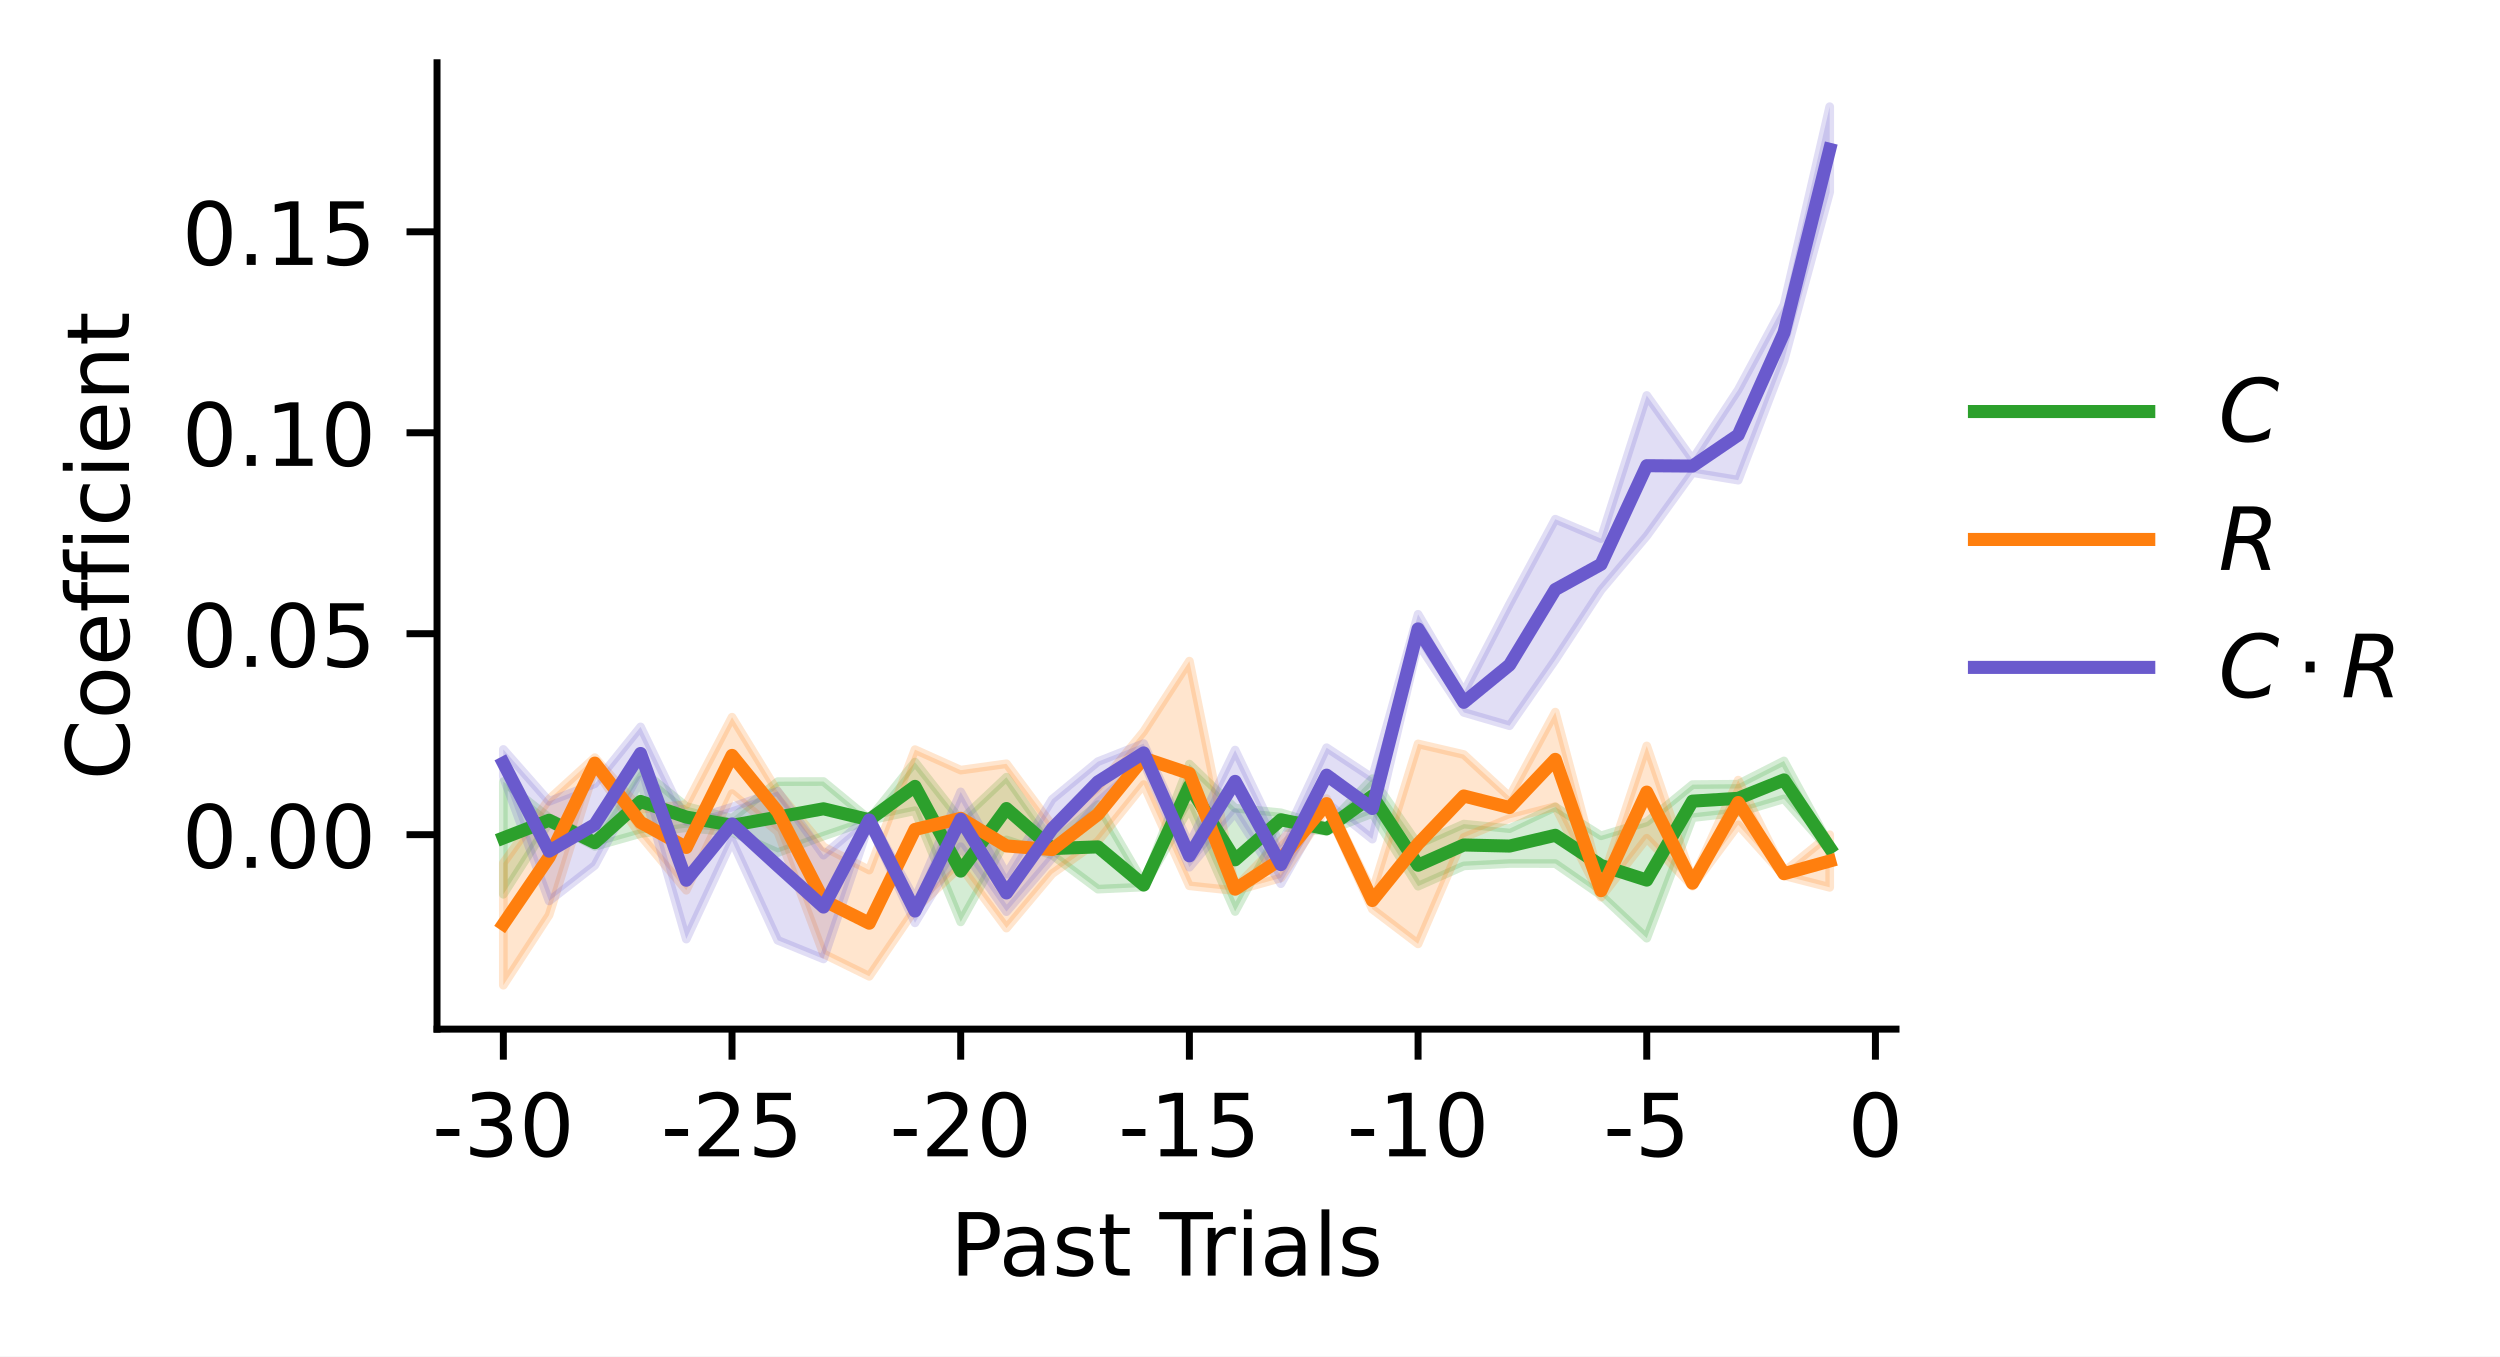
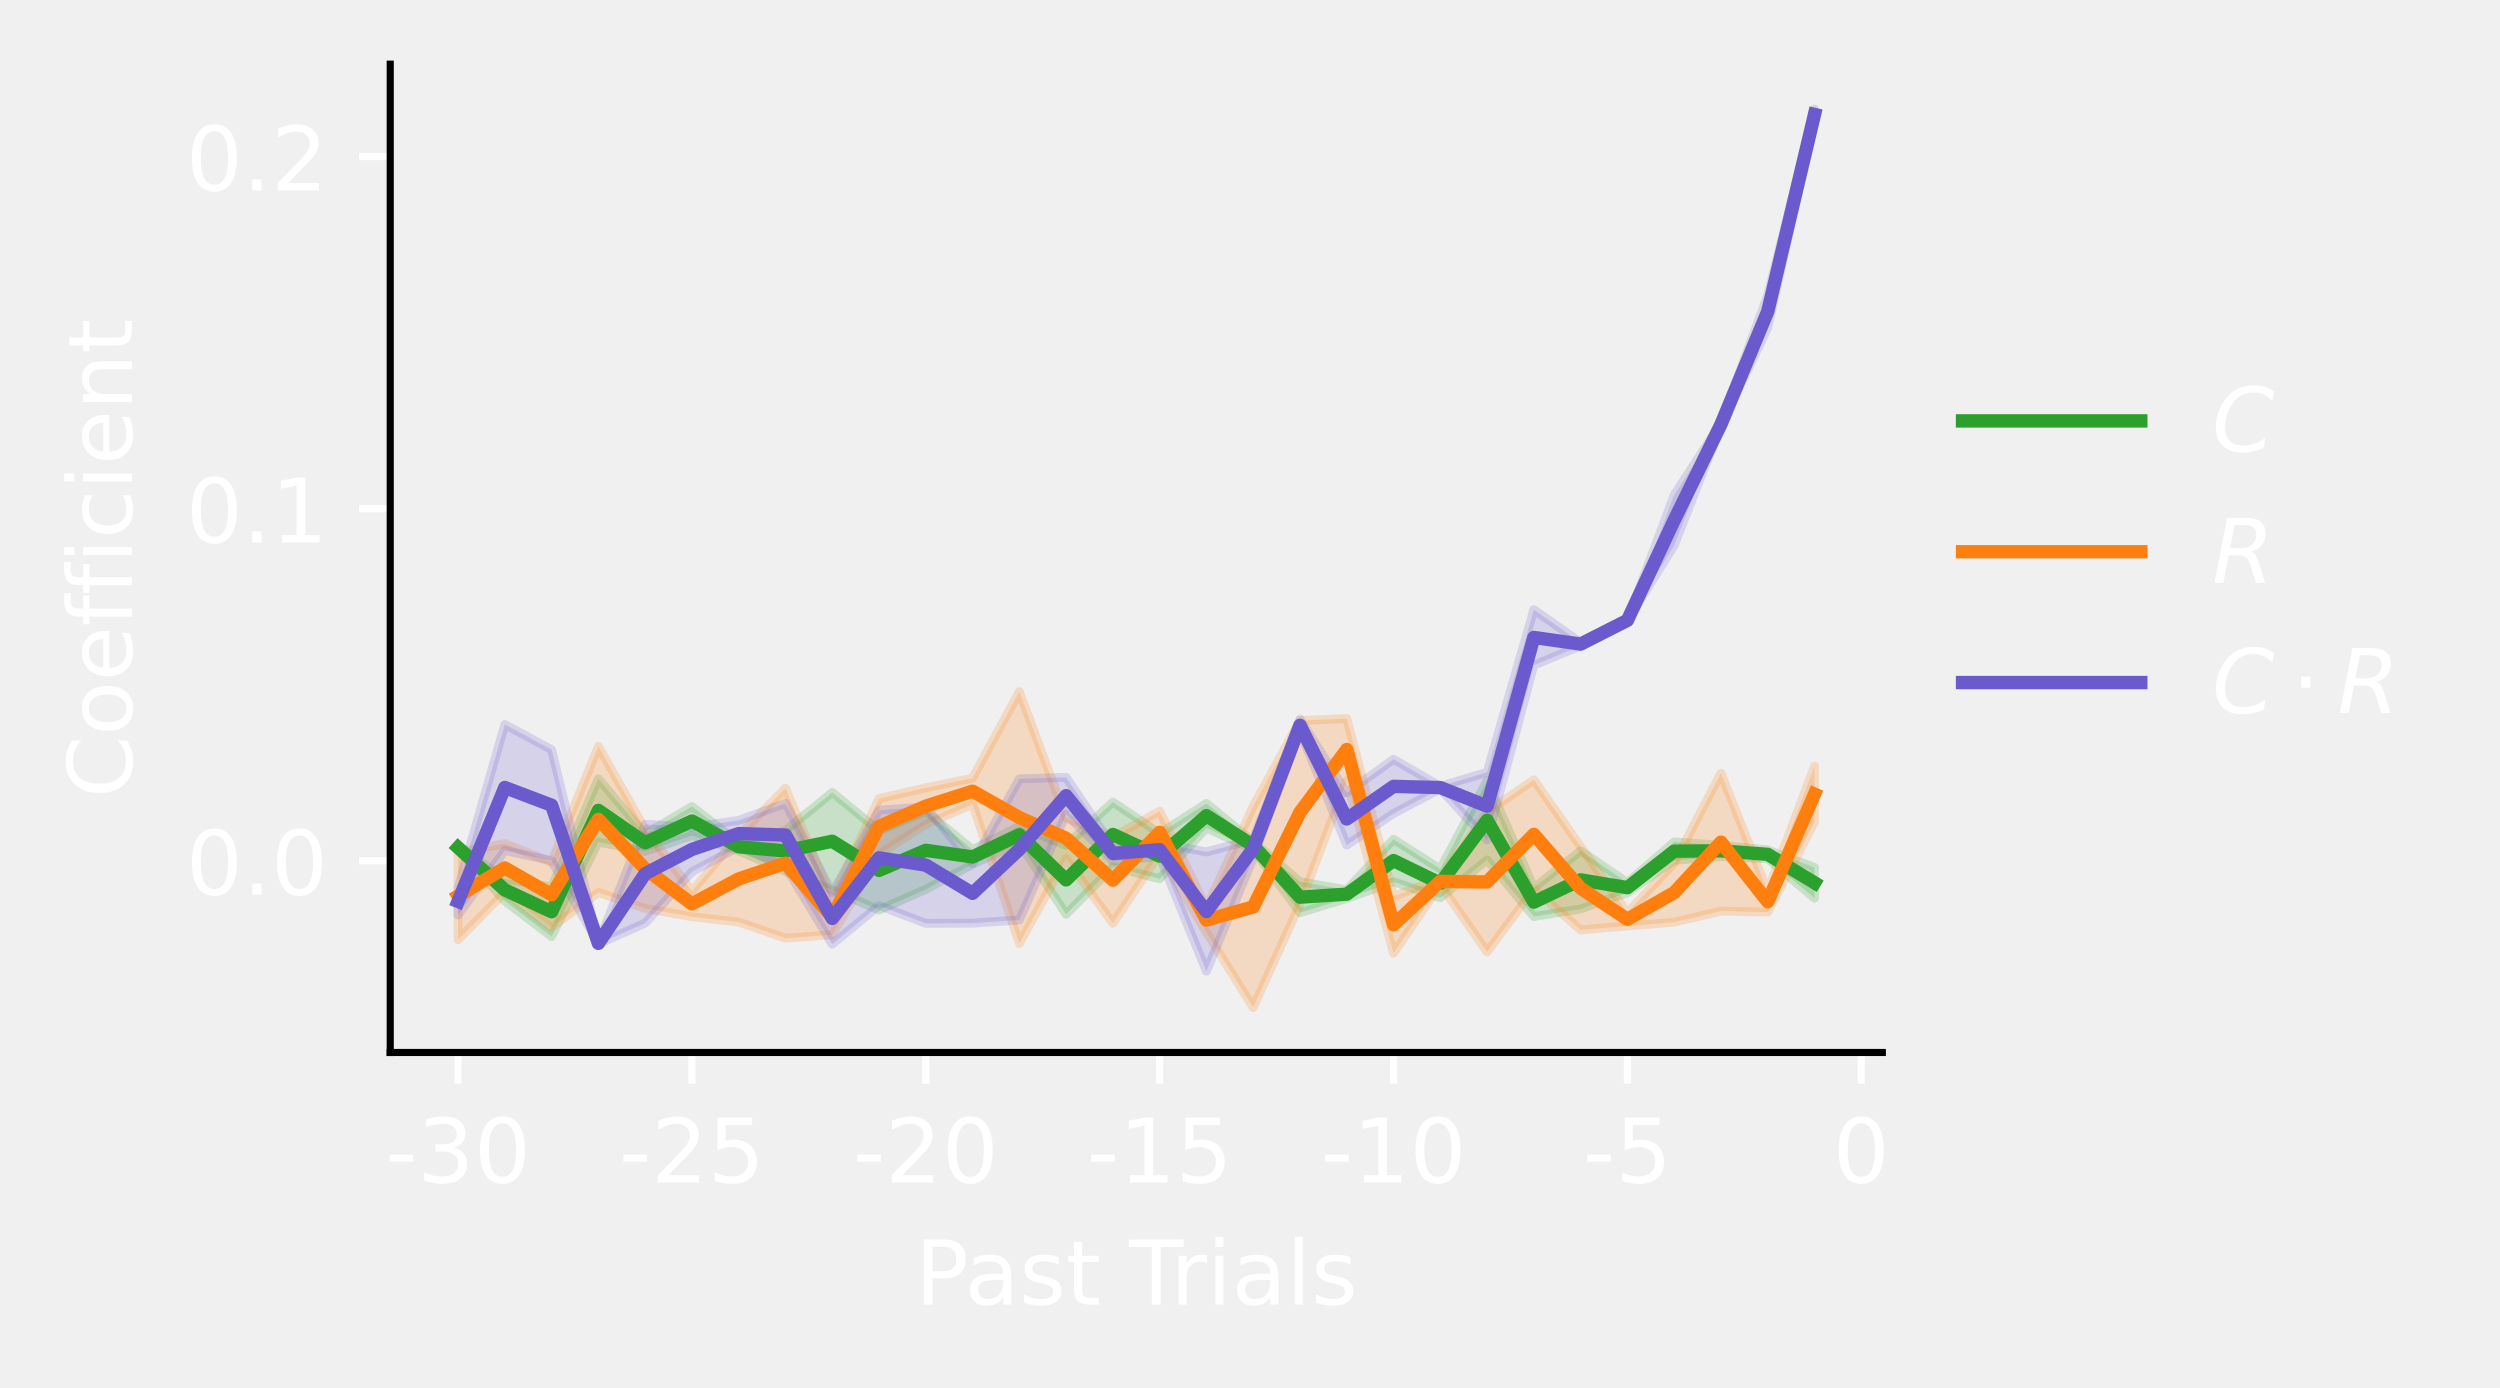
- <svg xmlns="http://www.w3.org/2000/svg" xmlns:xlink="http://www.w3.org/1999/xlink" width="286.844pt" height="155.636pt" viewBox="0 0 286.844 155.636" version="1.1">
+ <svg xmlns="http://www.w3.org/2000/svg" xmlns:xlink="http://www.w3.org/1999/xlink" width="280.481pt" height="155.636pt" viewBox="0 0 280.481 155.636" version="1.1">
  <defs>
    <style type="text/css">*{stroke-linejoin: round; stroke-linecap: butt}</style>
  </defs>
  <g id="figure_1">
    <g id="patch_1">
-       <path d="M 0 155.636  L 286.844 155.636  L 286.844 0  L 0 0  z " style="fill: #ffffff" />
+       <path d="M 0 155.636  L 280.481 155.636  L 280.481 0  L 0 0  L 0 155.636  z " style="fill: none" />
    </g>
    <g id="axes_1">
      <g id="patch_2">
-         <path d="M 50.144 118.08  L 217.544 118.08  L 217.544 7.2  L 50.144 7.2  z " style="fill: #ffffff" />
+         <path d="M 43.781 118.08  L 211.181 118.08  L 211.181 7.2  L 43.781 7.2  L 43.781 118.08  z " style="fill: none" />
      </g>
      <g id="PolyCollection_1">
        <defs>
-           <path id="m1256885370" d="M 57.753 -65.952  L 57.753 -53.028  L 63 -61.218  L 68.248 -58.524  L 73.496 -60.006  L 78.743 -60.667  L 83.991 -60.143  L 89.239 -57.812  L 94.486 -59.71  L 99.734 -61.511  L 104.982 -62.619  L 110.229 -49.86  L 115.477 -59.266  L 120.725 -57.534  L 125.972 -53.617  L 131.22 -53.861  L 136.468 -62.929  L 141.715 -51.055  L 146.963 -60.77  L 152.211 -60.252  L 157.458 -62.31  L 162.706 -53.957  L 167.953 -56.287  L 173.201 -56.56  L 178.449 -56.553  L 183.696 -52.922  L 188.944 -47.993  L 194.192 -61.821  L 199.439 -62.414  L 204.687 -63.978  L 209.935 -58.059  L 209.935 -58.688  L 209.935 -58.688  L 204.687 -68.327  L 199.439 -65.662  L 194.192 -65.612  L 188.944 -61.321  L 183.696 -59.741  L 178.449 -63.042  L 173.201 -60.56  L 167.953 -61.083  L 162.706 -58.762  L 157.458 -66.293  L 152.211 -60.818  L 146.963 -62.381  L 141.715 -62.911  L 136.468 -67.967  L 131.22 -54.323  L 125.972 -63.318  L 120.725 -59.015  L 115.477 -66.463  L 110.229 -61.516  L 104.982 -68.197  L 99.734 -61.644  L 94.486 -65.966  L 89.239 -65.951  L 83.991 -61.738  L 78.743 -63.105  L 73.496 -67.349  L 68.248 -59.385  L 63 -61.826  L 57.753 -65.952  z " style="stroke: #2ca02c; stroke-opacity: 0.2" />
+           <path id="m3c6befae30" d="M 51.39 -60.743  L 51.39 -60.346  L 56.638 -54.557  L 61.886 -50.56  L 67.133 -61.173  L 72.381 -60.12  L 77.629 -61.9  L 82.876 -60.179  L 88.124 -57.861  L 93.372 -55.782  L 98.619 -53.54  L 103.867 -55.861  L 109.114 -58.666  L 114.362 -61.034  L 119.61 -53.06  L 124.857 -58.384  L 130.105 -57.048  L 135.353 -62.746  L 140.6 -60.329  L 145.848 -53.246  L 151.096 -54.836  L 156.343 -56.698  L 161.591 -54.92  L 166.839 -59.155  L 172.086 -52.809  L 177.334 -53.656  L 182.582 -55.485  L 187.829 -59.113  L 193.077 -59.548  L 198.325 -59.293  L 203.572 -54.871  L 203.572 -58.315  L 203.572 -58.315  L 198.325 -60.278  L 193.077 -60.804  L 187.829 -61.175  L 182.582 -56.612  L 177.334 -60.183  L 172.086 -56.036  L 166.839 -68.059  L 161.591 -58.144  L 156.343 -61.471  L 151.096 -55.8  L 145.848 -56.712  L 140.6 -61.202  L 135.353 -65.496  L 130.105 -62.135  L 124.857 -65.644  L 119.61 -60.777  L 114.362 -62.921  L 109.114 -60.32  L 103.867 -64.612  L 98.619 -62.434  L 93.372 -66.729  L 88.124 -62.468  L 82.876 -61.084  L 77.629 -65.151  L 72.381 -62.049  L 67.133 -68.266  L 61.886 -56.12  L 56.638 -57.037  L 51.39 -60.743  z " style="stroke: #2ca02c; stroke-opacity: 0.2" />
        </defs>
-         <g clip-path="url(#p63be91029b)">
-           <use xlink:href="#m1256885370" x="0" y="155.636" style="fill: #2ca02c; fill-opacity: 0.2; stroke: #2ca02c; stroke-opacity: 0.2" />
+         <g clip-path="url(#pdb53c555aa)">
+           <use xlink:href="#m3c6befae30" x="0" y="155.636" style="fill: #2ca02c; fill-opacity: 0.2; stroke: #2ca02c; stroke-opacity: 0.2" />
        </g>
      </g>
      <g id="PolyCollection_2">
        <defs>
-           <path id="m008331e4c3" d="M 57.753 -56.617  L 57.753 -42.596  L 63 -50.648  L 68.248 -67.448  L 73.496 -59.768  L 78.743 -53.49  L 83.991 -64.579  L 89.239 -60.204  L 94.486 -46.195  L 99.734 -43.616  L 104.982 -51.31  L 110.229 -56.219  L 115.477 -49.15  L 120.725 -55.386  L 125.972 -59.114  L 131.22 -65.615  L 136.468 -54.004  L 141.715 -53.444  L 146.963 -54.906  L 152.211 -62.847  L 157.458 -51.325  L 162.706 -47.339  L 167.953 -59.552  L 173.201 -61.739  L 178.449 -63.088  L 183.696 -52.7  L 188.944 -59.454  L 194.192 -53.95  L 199.439 -60.99  L 204.687 -55.167  L 209.935 -53.826  L 209.935 -59.861  L 209.935 -59.861  L 204.687 -55.611  L 199.439 -66.125  L 194.192 -54.665  L 188.944 -70.047  L 183.696 -54.186  L 178.449 -73.929  L 173.201 -64.219  L 167.953 -69.061  L 162.706 -70.283  L 157.458 -53.306  L 152.211 -64.009  L 146.963 -59.178  L 141.715 -53.787  L 136.468 -79.777  L 131.22 -71.688  L 125.972 -65.278  L 120.725 -60.934  L 115.477 -68.002  L 110.229 -67.272  L 104.982 -69.624  L 99.734 -55.805  L 94.486 -58.47  L 89.239 -64.786  L 83.991 -73.344  L 78.743 -63.317  L 73.496 -62.788  L 68.248 -68.707  L 63 -63.934  L 57.753 -56.617  z " style="stroke: #ff7f0e; stroke-opacity: 0.2" />
+           <path id="mcfc992013a" d="M 51.39 -60.025  L 51.39 -50.203  L 56.638 -55.526  L 61.886 -51.589  L 67.133 -55.509  L 72.381 -53.717  L 77.629 -52.791  L 82.876 -52.186  L 88.124 -50.379  L 93.372 -50.763  L 98.619 -59.786  L 103.867 -63.15  L 109.114 -65.408  L 114.362 -49.789  L 119.61 -59.33  L 124.857 -52.049  L 130.105 -59.878  L 135.353 -51.036  L 140.6 -42.596  L 145.848 -54.223  L 151.096 -68.063  L 156.343 -48.694  L 161.591 -56.4  L 166.839 -48.828  L 172.086 -55.91  L 177.334 -51.31  L 182.582 -51.75  L 187.829 -52.171  L 193.077 -53.418  L 198.325 -53.302  L 203.572 -63.399  L 203.572 -69.676  L 203.572 -69.676  L 198.325 -55.631  L 193.077 -68.886  L 187.829 -58.812  L 182.582 -53.241  L 177.334 -60.65  L 172.086 -68.145  L 166.839 -64.545  L 161.591 -57.1  L 156.343 -55.062  L 151.096 -75.023  L 145.848 -74.787  L 140.6 -65.176  L 135.353 -53.8  L 130.105 -64.625  L 124.857 -61.736  L 119.61 -63.844  L 114.362 -78.036  L 109.114 -68.333  L 103.867 -67.243  L 98.619 -66.046  L 93.372 -54.699  L 88.124 -67.2  L 82.876 -61.87  L 77.629 -55.666  L 72.381 -62.601  L 67.133 -71.899  L 61.886 -58.918  L 56.638 -60.989  L 51.39 -60.025  z " style="stroke: #ff7f0e; stroke-opacity: 0.2" />
        </defs>
-         <g clip-path="url(#p63be91029b)">
-           <use xlink:href="#m008331e4c3" x="0" y="155.636" style="fill: #ff7f0e; fill-opacity: 0.2; stroke: #ff7f0e; stroke-opacity: 0.2" />
+         <g clip-path="url(#pdb53c555aa)">
+           <use xlink:href="#mcfc992013a" x="0" y="155.636" style="fill: #ff7f0e; fill-opacity: 0.2; stroke: #ff7f0e; stroke-opacity: 0.2" />
        </g>
      </g>
      <g id="PolyCollection_3">
        <defs>
-           <path id="m474877f28d" d="M 57.753 -69.647  L 57.753 -66.512  L 63 -52.263  L 68.248 -56.347  L 73.496 -66.132  L 78.743 -47.889  L 83.991 -59.164  L 89.239 -47.75  L 94.486 -45.611  L 99.734 -61.115  L 104.982 -49.752  L 110.229 -58.488  L 115.477 -51.036  L 120.725 -57.178  L 125.972 -63.601  L 131.22 -68.178  L 136.468 -56.133  L 141.715 -62.389  L 146.963 -54.244  L 152.211 -63.545  L 157.458 -59.359  L 162.706 -81.801  L 167.953 -73.896  L 173.201 -72.367  L 178.449 -79.926  L 183.696 -87.931  L 188.944 -94.147  L 194.192 -101.408  L 199.439 -100.542  L 204.687 -114.262  L 209.935 -133.603  L 209.935 -143.396  L 209.935 -143.396  L 204.687 -120.655  L 199.439 -110.91  L 194.192 -102.912  L 188.944 -110.26  L 183.696 -93.841  L 178.449 -96.063  L 173.201 -86.311  L 167.953 -76.21  L 162.706 -85.153  L 157.458 -66.385  L 152.211 -69.845  L 146.963 -58.618  L 141.715 -69.574  L 136.468 -58.749  L 131.22 -70.318  L 125.972 -68.249  L 120.725 -63.919  L 115.477 -55.329  L 110.229 -64.776  L 104.982 -52.471  L 99.734 -61.997  L 94.486 -57.519  L 89.239 -64.844  L 83.991 -63.031  L 78.743 -61.394  L 73.496 -72.232  L 68.248 -65.713  L 63 -63.687  L 57.753 -69.647  z " style="stroke: #6a5acd; stroke-opacity: 0.2" />
+           <path id="m52b4caa5f2" d="M 51.39 -56.02  L 51.39 -52.976  L 56.638 -60.222  L 61.886 -59.061  L 67.133 -49.731  L 72.381 -52.077  L 77.629 -57.827  L 82.876 -60.637  L 88.124 -58.392  L 93.372 -49.709  L 98.619 -54.038  L 103.867 -52.038  L 109.114 -52.069  L 114.362 -52.43  L 119.61 -64.314  L 124.857 -59.065  L 130.105 -59.539  L 135.353 -46.673  L 140.6 -59.362  L 145.848 -73.58  L 151.096 -60.822  L 156.343 -64.372  L 161.591 -67.134  L 166.839 -61.395  L 172.086 -81.007  L 177.334 -83.19  L 182.582 -86.036  L 187.829 -94.437  L 193.077 -107.857  L 198.325 -118.868  L 203.572 -142.191  L 203.572 -143.396  L 203.572 -143.396  L 198.325 -122.503  L 193.077 -108.195  L 187.829 -100.088  L 182.582 -86.042  L 177.334 -83.554  L 172.086 -87.233  L 166.839 -68.991  L 161.591 -67.419  L 156.343 -70.451  L 151.096 -66.687  L 145.848 -74.947  L 140.6 -61.466  L 135.353 -60.057  L 130.105 -61.076  L 124.857 -60.699  L 119.61 -68.424  L 114.362 -68.253  L 109.114 -58.756  L 103.867 -65.112  L 98.619 -64.741  L 93.372 -55.486  L 88.124 -65.511  L 82.876 -63.589  L 77.629 -62.841  L 72.381 -63.159  L 67.133 -49.869  L 61.886 -71.527  L 56.638 -74.351  L 51.39 -56.02  z " style="stroke: #6a5acd; stroke-opacity: 0.2" />
        </defs>
-         <g clip-path="url(#p63be91029b)">
-           <use xlink:href="#m474877f28d" x="0" y="155.636" style="fill: #6a5acd; fill-opacity: 0.2; stroke: #6a5acd; stroke-opacity: 0.2" />
+         <g clip-path="url(#pdb53c555aa)">
+           <use xlink:href="#m52b4caa5f2" x="0" y="155.636" style="fill: #6a5acd; fill-opacity: 0.2; stroke: #6a5acd; stroke-opacity: 0.2" />
        </g>
      </g>
      <g id="matplotlib.axis_1">
        <g id="xtick_1">
          <g id="line2d_1">
            <defs>
-               <path id="m4b79596af7" d="M 0 0  L 0 3.5  " style="stroke: #000000; stroke-width: 0.8" />
-             </defs>
-             <g>
-               <use xlink:href="#m4b79596af7" x="57.753" y="118.08" style="stroke: #000000; stroke-width: 0.8" />
+               <path id="mcf89ce7c17" d="M 0 0  L 0 3.5  " style="stroke: #ffffff; stroke-width: 0.8" />
+             </defs>
+             <g>
+               <use xlink:href="#mcf89ce7c17" x="51.39" y="118.08" style="fill: #ffffff; stroke: #ffffff; stroke-width: 0.8" />
            </g>
          </g>
          <g id="text_1">
-             <g transform="translate(49.58644 132.6784) scale(0.1 -0.1)">
+             <g style="fill: #ffffff" transform="translate(43.22393 132.6784) scale(0.1 -0.1)">
              <defs>
                <path id="DejaVuSans-2d" d="M 313 2009  L 1997 2009  L 1997 1497  L 313 1497  L 313 2009  z " transform="scale(0.015625)" />
                <path id="DejaVuSans-33" d="M 2597 2516  Q 3050 2419 3304 2112  Q 3559 1806 3559 1356  Q 3559 666 3084 287  Q 2609 -91 1734 -91  Q 1441 -91 1130 -33  Q 819 25 488 141  L 488 750  Q 750 597 1062 519  Q 1375 441 1716 441  Q 2309 441 2620 675  Q 2931 909 2931 1356  Q 2931 1769 2642 2001  Q 2353 2234 1838 2234  L 1294 2234  L 1294 2753  L 1863 2753  Q 2328 2753 2575 2939  Q 2822 3125 2822 3475  Q 2822 3834 2567 4026  Q 2313 4219 1838 4219  Q 1578 4219 1281 4162  Q 984 4106 628 3988  L 628 4550  Q 988 4650 1302 4700  Q 1616 4750 1894 4750  Q 2613 4750 3031 4423  Q 3450 4097 3450 3541  Q 3450 3153 3228 2886  Q 3006 2619 2597 2516  z " transform="scale(0.015625)" />
                <path id="DejaVuSans-30" d="M 2034 4250  Q 1547 4250 1301 3770  Q 1056 3291 1056 2328  Q 1056 1369 1301 889  Q 1547 409 2034 409  Q 2525 409 2770 889  Q 3016 1369 3016 2328  Q 3016 3291 2770 3770  Q 2525 4250 2034 4250  z M 2034 4750  Q 2819 4750 3233 4129  Q 3647 3509 3647 2328  Q 3647 1150 3233 529  Q 2819 -91 2034 -91  Q 1250 -91 836 529  Q 422 1150 422 2328  Q 422 3509 836 4129  Q 1250 4750 2034 4750  z " transform="scale(0.015625)" />
              </defs>
              <use xlink:href="#DejaVuSans-2d" />
              <use xlink:href="#DejaVuSans-33" x="36.084" />
              <use xlink:href="#DejaVuSans-30" x="99.707" />
            </g>
          </g>
        </g>
        <g id="xtick_2">
          <g id="line2d_2">
            <g>
-               <use xlink:href="#m4b79596af7" x="83.991" y="118.08" style="stroke: #000000; stroke-width: 0.8" />
+               <use xlink:href="#mcf89ce7c17" x="77.629" y="118.08" style="fill: #ffffff; stroke: #ffffff; stroke-width: 0.8" />
            </g>
          </g>
          <g id="text_2">
-             <g transform="translate(75.82468 132.6784) scale(0.1 -0.1)">
+             <g style="fill: #ffffff" transform="translate(69.46218 132.6784) scale(0.1 -0.1)">
              <defs>
                <path id="DejaVuSans-32" d="M 1228 531  L 3431 531  L 3431 0  L 469 0  L 469 531  Q 828 903 1448 1529  Q 2069 2156 2228 2338  Q 2531 2678 2651 2914  Q 2772 3150 2772 3378  Q 2772 3750 2511 3984  Q 2250 4219 1831 4219  Q 1534 4219 1204 4116  Q 875 4013 500 3803  L 500 4441  Q 881 4594 1212 4672  Q 1544 4750 1819 4750  Q 2544 4750 2975 4387  Q 3406 4025 3406 3419  Q 3406 3131 3298 2873  Q 3191 2616 2906 2266  Q 2828 2175 2409 1742  Q 1991 1309 1228 531  z " transform="scale(0.015625)" />
                <path id="DejaVuSans-35" d="M 691 4666  L 3169 4666  L 3169 4134  L 1269 4134  L 1269 2991  Q 1406 3038 1543 3061  Q 1681 3084 1819 3084  Q 2600 3084 3056 2656  Q 3513 2228 3513 1497  Q 3513 744 3044 326  Q 2575 -91 1722 -91  Q 1428 -91 1123 -41  Q 819 9 494 109  L 494 744  Q 775 591 1075 516  Q 1375 441 1709 441  Q 2250 441 2565 725  Q 2881 1009 2881 1497  Q 2881 1984 2565 2268  Q 2250 2553 1709 2553  Q 1456 2553 1204 2497  Q 953 2441 691 2322  L 691 4666  z " transform="scale(0.015625)" />
              </defs>
              <use xlink:href="#DejaVuSans-2d" />
              <use xlink:href="#DejaVuSans-32" x="36.084" />
              <use xlink:href="#DejaVuSans-35" x="99.707" />
            </g>
          </g>
        </g>
        <g id="xtick_3">
          <g id="line2d_3">
            <g>
-               <use xlink:href="#m4b79596af7" x="110.229" y="118.08" style="stroke: #000000; stroke-width: 0.8" />
+               <use xlink:href="#mcf89ce7c17" x="103.867" y="118.08" style="fill: #ffffff; stroke: #ffffff; stroke-width: 0.8" />
            </g>
          </g>
          <g id="text_3">
-             <g transform="translate(102.0629 132.6784) scale(0.1 -0.1)">
+             <g style="fill: #ffffff" transform="translate(95.70042 132.6784) scale(0.1 -0.1)">
              <use xlink:href="#DejaVuSans-2d" />
              <use xlink:href="#DejaVuSans-32" x="36.084" />
              <use xlink:href="#DejaVuSans-30" x="99.707" />
            </g>
          </g>
        </g>
        <g id="xtick_4">
          <g id="line2d_4">
            <g>
-               <use xlink:href="#m4b79596af7" x="136.468" y="118.08" style="stroke: #000000; stroke-width: 0.8" />
+               <use xlink:href="#mcf89ce7c17" x="130.105" y="118.08" style="fill: #ffffff; stroke: #ffffff; stroke-width: 0.8" />
            </g>
          </g>
          <g id="text_4">
-             <g transform="translate(128.3012 132.6784) scale(0.1 -0.1)">
+             <g style="fill: #ffffff" transform="translate(121.9387 132.6784) scale(0.1 -0.1)">
              <defs>
                <path id="DejaVuSans-31" d="M 794 531  L 1825 531  L 1825 4091  L 703 3866  L 703 4441  L 1819 4666  L 2450 4666  L 2450 531  L 3481 531  L 3481 0  L 794 0  L 794 531  z " transform="scale(0.015625)" />
              </defs>
              <use xlink:href="#DejaVuSans-2d" />
              <use xlink:href="#DejaVuSans-31" x="36.084" />
              <use xlink:href="#DejaVuSans-35" x="99.707" />
            </g>
          </g>
        </g>
        <g id="xtick_5">
          <g id="line2d_5">
            <g>
-               <use xlink:href="#m4b79596af7" x="162.706" y="118.08" style="stroke: #000000; stroke-width: 0.8" />
+               <use xlink:href="#mcf89ce7c17" x="156.343" y="118.08" style="fill: #ffffff; stroke: #ffffff; stroke-width: 0.8" />
            </g>
          </g>
          <g id="text_5">
-             <g transform="translate(154.5394 132.6784) scale(0.1 -0.1)">
+             <g style="fill: #ffffff" transform="translate(148.1769 132.6784) scale(0.1 -0.1)">
              <use xlink:href="#DejaVuSans-2d" />
              <use xlink:href="#DejaVuSans-31" x="36.084" />
              <use xlink:href="#DejaVuSans-30" x="99.707" />
            </g>
          </g>
        </g>
        <g id="xtick_6">
          <g id="line2d_6">
            <g>
-               <use xlink:href="#m4b79596af7" x="188.944" y="118.08" style="stroke: #000000; stroke-width: 0.8" />
+               <use xlink:href="#mcf89ce7c17" x="182.582" y="118.08" style="fill: #ffffff; stroke: #ffffff; stroke-width: 0.8" />
            </g>
          </g>
          <g id="text_6">
-             <g transform="translate(183.9589 132.6784) scale(0.1 -0.1)">
+             <g style="fill: #ffffff" transform="translate(177.5964 132.6784) scale(0.1 -0.1)">
              <use xlink:href="#DejaVuSans-2d" />
              <use xlink:href="#DejaVuSans-35" x="36.084" />
            </g>
          </g>
        </g>
        <g id="xtick_7">
          <g id="line2d_7">
            <g>
-               <use xlink:href="#m4b79596af7" x="215.182" y="118.08" style="stroke: #000000; stroke-width: 0.8" />
+               <use xlink:href="#mcf89ce7c17" x="208.82" y="118.08" style="fill: #ffffff; stroke: #ffffff; stroke-width: 0.8" />
            </g>
          </g>
          <g id="text_7">
-             <g transform="translate(212.0011 132.6784) scale(0.1 -0.1)">
+             <g style="fill: #ffffff" transform="translate(205.6386 132.6784) scale(0.1 -0.1)">
              <use xlink:href="#DejaVuSans-30" />
            </g>
          </g>
        </g>
        <g id="text_8">
-           <g transform="translate(109.0172 146.3566) scale(0.1 -0.1)">
+           <g style="fill: #ffffff" transform="translate(102.6547 146.3566) scale(0.1 -0.1)">
            <defs>
              <path id="DejaVuSans-50" d="M 1259 4147  L 1259 2394  L 2053 2394  Q 2494 2394 2734 2622  Q 2975 2850 2975 3272  Q 2975 3691 2734 3919  Q 2494 4147 2053 4147  L 1259 4147  z M 628 4666  L 2053 4666  Q 2838 4666 3239 4311  Q 3641 3956 3641 3272  Q 3641 2581 3239 2228  Q 2838 1875 2053 1875  L 1259 1875  L 1259 0  L 628 0  L 628 4666  z " transform="scale(0.015625)" />
              <path id="DejaVuSans-61" d="M 2194 1759  Q 1497 1759 1228 1600  Q 959 1441 959 1056  Q 959 750 1161 570  Q 1363 391 1709 391  Q 2188 391 2477 730  Q 2766 1069 2766 1631  L 2766 1759  L 2194 1759  z M 3341 1997  L 3341 0  L 2766 0  L 2766 531  Q 2569 213 2275 61  Q 1981 -91 1556 -91  Q 1019 -91 701 211  Q 384 513 384 1019  Q 384 1609 779 1909  Q 1175 2209 1959 2209  L 2766 2209  L 2766 2266  Q 2766 2663 2505 2880  Q 2244 3097 1772 3097  Q 1472 3097 1187 3025  Q 903 2953 641 2809  L 641 3341  Q 956 3463 1253 3523  Q 1550 3584 1831 3584  Q 2591 3584 2966 3190  Q 3341 2797 3341 1997  z " transform="scale(0.015625)" />
              <path id="DejaVuSans-73" d="M 2834 3397  L 2834 2853  Q 2591 2978 2328 3040  Q 2066 3103 1784 3103  Q 1356 3103 1142 2972  Q 928 2841 928 2578  Q 928 2378 1081 2264  Q 1234 2150 1697 2047  L 1894 2003  Q 2506 1872 2764 1633  Q 3022 1394 3022 966  Q 3022 478 2636 193  Q 2250 -91 1575 -91  Q 1294 -91 989 -36  Q 684 19 347 128  L 347 722  Q 666 556 975 473  Q 1284 391 1588 391  Q 1994 391 2212 530  Q 2431 669 2431 922  Q 2431 1156 2273 1281  Q 2116 1406 1581 1522  L 1381 1569  Q 847 1681 609 1914  Q 372 2147 372 2553  Q 372 3047 722 3315  Q 1072 3584 1716 3584  Q 2034 3584 2315 3537  Q 2597 3491 2834 3397  z " transform="scale(0.015625)" />
              <path id="DejaVuSans-74" d="M 1172 4494  L 1172 3500  L 2356 3500  L 2356 3053  L 1172 3053  L 1172 1153  Q 1172 725 1289 603  Q 1406 481 1766 481  L 2356 481  L 2356 0  L 1766 0  Q 1100 0 847 248  Q 594 497 594 1153  L 594 3053  L 172 3053  L 172 3500  L 594 3500  L 594 4494  L 1172 4494  z " transform="scale(0.015625)" />
              <path id="DejaVuSans-20" transform="scale(0.015625)" />
              <path id="DejaVuSans-54" d="M -19 4666  L 3928 4666  L 3928 4134  L 2272 4134  L 2272 0  L 1638 0  L 1638 4134  L -19 4134  L -19 4666  z " transform="scale(0.015625)" />
              <path id="DejaVuSans-72" d="M 2631 2963  Q 2534 3019 2420 3045  Q 2306 3072 2169 3072  Q 1681 3072 1420 2755  Q 1159 2438 1159 1844  L 1159 0  L 581 0  L 581 3500  L 1159 3500  L 1159 2956  Q 1341 3275 1631 3429  Q 1922 3584 2338 3584  Q 2397 3584 2469 3576  Q 2541 3569 2628 3553  L 2631 2963  z " transform="scale(0.015625)" />
              <path id="DejaVuSans-69" d="M 603 3500  L 1178 3500  L 1178 0  L 603 0  L 603 3500  z M 603 4863  L 1178 4863  L 1178 4134  L 603 4134  L 603 4863  z " transform="scale(0.015625)" />
              <path id="DejaVuSans-6c" d="M 603 4863  L 1178 4863  L 1178 0  L 603 0  L 603 4863  z " transform="scale(0.015625)" />
            </defs>
            <use xlink:href="#DejaVuSans-50" />
            <use xlink:href="#DejaVuSans-61" x="55.803" />
            <use xlink:href="#DejaVuSans-73" x="117.082" />
            <use xlink:href="#DejaVuSans-74" x="169.182" />
            <use xlink:href="#DejaVuSans-20" x="208.391" />
            <use xlink:href="#DejaVuSans-54" x="240.178" />
            <use xlink:href="#DejaVuSans-72" x="286.512" />
            <use xlink:href="#DejaVuSans-69" x="327.625" />
            <use xlink:href="#DejaVuSans-61" x="355.408" />
            <use xlink:href="#DejaVuSans-6c" x="416.688" />
            <use xlink:href="#DejaVuSans-73" x="444.471" />
          </g>
        </g>
      </g>
      <g id="matplotlib.axis_2">
        <g id="ytick_1">
          <g id="line2d_8">
            <defs>
-               <path id="m597d6120e9" d="M 0 0  L -3.5 0  " style="stroke: #000000; stroke-width: 0.8" />
-             </defs>
-             <g>
-               <use xlink:href="#m597d6120e9" x="50.144" y="95.769" style="stroke: #000000; stroke-width: 0.8" />
+               <path id="mb0b8fe3644" d="M 0 0  L -3.5 0  " style="stroke: #ffffff; stroke-width: 0.8" />
+             </defs>
+             <g>
+               <use xlink:href="#mb0b8fe3644" x="43.781" y="96.578" style="fill: #ffffff; stroke: #ffffff; stroke-width: 0.8" />
            </g>
          </g>
          <g id="text_9">
-             <g transform="translate(20.87813 99.56827) scale(0.1 -0.1)">
+             <g style="fill: #ffffff" transform="translate(20.87813 100.377) scale(0.1 -0.1)">
              <defs>
                <path id="DejaVuSans-2e" d="M 684 794  L 1344 794  L 1344 0  L 684 0  L 684 794  z " transform="scale(0.015625)" />
              </defs>
              <use xlink:href="#DejaVuSans-30" />
              <use xlink:href="#DejaVuSans-2e" x="63.623" />
              <use xlink:href="#DejaVuSans-30" x="95.41" />
-               <use xlink:href="#DejaVuSans-30" x="159.033" />
            </g>
          </g>
        </g>
        <g id="ytick_2">
          <g id="line2d_9">
            <g>
-               <use xlink:href="#m597d6120e9" x="50.144" y="72.711" style="stroke: #000000; stroke-width: 0.8" />
+               <use xlink:href="#mb0b8fe3644" x="43.781" y="57.072" style="fill: #ffffff; stroke: #ffffff; stroke-width: 0.8" />
            </g>
          </g>
          <g id="text_10">
-             <g transform="translate(20.87813 76.51033) scale(0.1 -0.1)">
-               <use xlink:href="#DejaVuSans-30" />
-               <use xlink:href="#DejaVuSans-2e" x="63.623" />
-               <use xlink:href="#DejaVuSans-30" x="95.41" />
-               <use xlink:href="#DejaVuSans-35" x="159.033" />
-             </g>
-           </g>
-         </g>
-         <g id="ytick_3">
-           <g id="line2d_10">
-             <g>
-               <use xlink:href="#m597d6120e9" x="50.144" y="49.653" style="stroke: #000000; stroke-width: 0.8" />
-             </g>
-           </g>
-           <g id="text_11">
-             <g transform="translate(20.87813 53.45238) scale(0.1 -0.1)">
+             <g style="fill: #ffffff" transform="translate(20.87813 60.87105) scale(0.1 -0.1)">
              <use xlink:href="#DejaVuSans-30" />
              <use xlink:href="#DejaVuSans-2e" x="63.623" />
              <use xlink:href="#DejaVuSans-31" x="95.41" />
-               <use xlink:href="#DejaVuSans-30" x="159.033" />
-             </g>
-           </g>
-         </g>
-         <g id="ytick_4">
-           <g id="line2d_11">
-             <g>
-               <use xlink:href="#m597d6120e9" x="50.144" y="26.595" style="stroke: #000000; stroke-width: 0.8" />
-             </g>
-           </g>
-           <g id="text_12">
-             <g transform="translate(20.87813 30.39443) scale(0.1 -0.1)">
+             </g>
+           </g>
+         </g>
+         <g id="ytick_3">
+           <g id="line2d_10">
+             <g>
+               <use xlink:href="#mb0b8fe3644" x="43.781" y="17.566" style="fill: #ffffff; stroke: #ffffff; stroke-width: 0.8" />
+             </g>
+           </g>
+           <g id="text_11">
+             <g style="fill: #ffffff" transform="translate(20.87813 21.36514) scale(0.1 -0.1)">
              <use xlink:href="#DejaVuSans-30" />
              <use xlink:href="#DejaVuSans-2e" x="63.623" />
-               <use xlink:href="#DejaVuSans-31" x="95.41" />
-               <use xlink:href="#DejaVuSans-35" x="159.033" />
-             </g>
-           </g>
-         </g>
-         <g id="text_13">
-           <g transform="translate(14.79844 89.52047) rotate(-90) scale(0.1 -0.1)">
+               <use xlink:href="#DejaVuSans-32" x="95.41" />
+             </g>
+           </g>
+         </g>
+         <g id="text_12">
+           <g style="fill: #ffffff" transform="translate(14.79844 89.52047) rotate(-90) scale(0.1 -0.1)">
            <defs>
              <path id="DejaVuSans-43" d="M 4122 4306  L 4122 3641  Q 3803 3938 3442 4084  Q 3081 4231 2675 4231  Q 1875 4231 1450 3742  Q 1025 3253 1025 2328  Q 1025 1406 1450 917  Q 1875 428 2675 428  Q 3081 428 3442 575  Q 3803 722 4122 1019  L 4122 359  Q 3791 134 3420 21  Q 3050 -91 2638 -91  Q 1578 -91 968 557  Q 359 1206 359 2328  Q 359 3453 968 4101  Q 1578 4750 2638 4750  Q 3056 4750 3426 4639  Q 3797 4528 4122 4306  z " transform="scale(0.015625)" />
              <path id="DejaVuSans-6f" d="M 1959 3097  Q 1497 3097 1228 2736  Q 959 2375 959 1747  Q 959 1119 1226 758  Q 1494 397 1959 397  Q 2419 397 2687 759  Q 2956 1122 2956 1747  Q 2956 2369 2687 2733  Q 2419 3097 1959 3097  z M 1959 3584  Q 2709 3584 3137 3096  Q 3566 2609 3566 1747  Q 3566 888 3137 398  Q 2709 -91 1959 -91  Q 1206 -91 779 398  Q 353 888 353 1747  Q 353 2609 779 3096  Q 1206 3584 1959 3584  z " transform="scale(0.015625)" />
              <path id="DejaVuSans-65" d="M 3597 1894  L 3597 1613  L 953 1613  Q 991 1019 1311 708  Q 1631 397 2203 397  Q 2534 397 2845 478  Q 3156 559 3463 722  L 3463 178  Q 3153 47 2828 -22  Q 2503 -91 2169 -91  Q 1331 -91 842 396  Q 353 884 353 1716  Q 353 2575 817 3079  Q 1281 3584 2069 3584  Q 2775 3584 3186 3129  Q 3597 2675 3597 1894  z M 3022 2063  Q 3016 2534 2758 2815  Q 2500 3097 2075 3097  Q 1594 3097 1305 2825  Q 1016 2553 972 2059  L 3022 2063  z " transform="scale(0.015625)" />
              <path id="DejaVuSans-66" d="M 2375 4863  L 2375 4384  L 1825 4384  Q 1516 4384 1395 4259  Q 1275 4134 1275 3809  L 1275 3500  L 2222 3500  L 2222 3053  L 1275 3053  L 1275 0  L 697 0  L 697 3053  L 147 3053  L 147 3500  L 697 3500  L 697 3744  Q 697 4328 969 4595  Q 1241 4863 1831 4863  L 2375 4863  z " transform="scale(0.015625)" />
              <path id="DejaVuSans-63" d="M 3122 3366  L 3122 2828  Q 2878 2963 2633 3030  Q 2388 3097 2138 3097  Q 1578 3097 1268 2742  Q 959 2388 959 1747  Q 959 1106 1268 751  Q 1578 397 2138 397  Q 2388 397 2633 464  Q 2878 531 3122 666  L 3122 134  Q 2881 22 2623 -34  Q 2366 -91 2075 -91  Q 1284 -91 818 406  Q 353 903 353 1747  Q 353 2603 823 3093  Q 1294 3584 2113 3584  Q 2378 3584 2631 3529  Q 2884 3475 3122 3366  z " transform="scale(0.015625)" />
              <path id="DejaVuSans-6e" d="M 3513 2113  L 3513 0  L 2938 0  L 2938 2094  Q 2938 2591 2744 2837  Q 2550 3084 2163 3084  Q 1697 3084 1428 2787  Q 1159 2491 1159 1978  L 1159 0  L 581 0  L 581 3500  L 1159 3500  L 1159 2956  Q 1366 3272 1645 3428  Q 1925 3584 2291 3584  Q 2894 3584 3203 3211  Q 3513 2838 3513 2113  z " transform="scale(0.015625)" />
            </defs>
            <use xlink:href="#DejaVuSans-43" />
            <use xlink:href="#DejaVuSans-6f" x="69.824" />
            <use xlink:href="#DejaVuSans-65" x="131.006" />
            <use xlink:href="#DejaVuSans-66" x="192.529" />
            <use xlink:href="#DejaVuSans-66" x="227.734" />
            <use xlink:href="#DejaVuSans-69" x="262.939" />
            <use xlink:href="#DejaVuSans-63" x="290.723" />
            <use xlink:href="#DejaVuSans-69" x="345.703" />
            <use xlink:href="#DejaVuSans-65" x="373.486" />
            <use xlink:href="#DejaVuSans-6e" x="435.01" />
            <use xlink:href="#DejaVuSans-74" x="498.389" />
          </g>
        </g>
      </g>
+       <g id="line2d_11">
+         <path d="M 51.39 95.091  L 56.638 99.84  L 61.886 102.296  L 67.133 90.917  L 72.381 94.552  L 77.629 92.111  L 82.876 95.004  L 88.124 95.472  L 93.372 94.381  L 98.619 97.649  L 103.867 95.399  L 109.114 96.143  L 114.362 93.659  L 119.61 98.717  L 124.857 93.622  L 130.105 96.045  L 135.353 91.515  L 140.6 94.871  L 145.848 100.657  L 151.096 100.318  L 156.343 96.552  L 161.591 99.104  L 166.839 92.029  L 172.086 101.214  L 177.334 98.717  L 182.582 99.588  L 187.829 95.492  L 193.077 95.46  L 198.325 95.851  L 203.572 99.043  " clip-path="url(#pdb53c555aa)" style="fill: none; stroke: #2ca02c; stroke-width: 1.5; stroke-linecap: square" />
+       </g>
      <g id="line2d_12">
-         <path d="M 57.753 96.147  L 63 94.114  L 68.248 96.682  L 73.496 91.958  L 78.743 93.75  L 83.991 94.696  L 89.239 93.755  L 94.486 92.798  L 99.734 94.058  L 104.982 90.228  L 110.229 99.948  L 115.477 92.771  L 120.725 97.362  L 125.972 97.169  L 131.22 101.544  L 136.468 90.189  L 141.715 98.653  L 146.963 94.061  L 152.211 95.101  L 157.458 91.335  L 162.706 99.276  L 167.953 96.951  L 173.201 97.076  L 178.449 95.839  L 183.696 99.305  L 188.944 100.979  L 194.192 91.92  L 199.439 91.598  L 204.687 89.484  L 209.935 97.263  " clip-path="url(#p63be91029b)" style="fill: none; stroke: #2ca02c; stroke-width: 1.5; stroke-linecap: square" />
+         <path d="M 51.39 100.522  L 56.638 97.379  L 61.886 100.383  L 67.133 91.932  L 72.381 97.477  L 77.629 101.408  L 82.876 98.608  L 88.124 96.847  L 93.372 102.905  L 98.619 92.72  L 103.867 90.44  L 109.114 88.766  L 114.362 91.724  L 119.61 94.049  L 124.857 98.743  L 130.105 93.384  L 135.353 103.218  L 140.6 101.75  L 145.848 91.131  L 151.096 84.093  L 156.343 103.758  L 161.591 98.886  L 166.839 98.95  L 172.086 93.608  L 177.334 99.656  L 182.582 103.141  L 187.829 100.145  L 193.077 94.484  L 198.325 101.17  L 203.572 89.098  " clip-path="url(#pdb53c555aa)" style="fill: none; stroke: #ff7f0e; stroke-width: 1.5; stroke-linecap: square" />
      </g>
      <g id="line2d_13">
-         <path d="M 57.753 106.03  L 63 98.345  L 68.248 87.559  L 73.496 94.359  L 78.743 97.233  L 83.991 86.675  L 89.239 93.141  L 94.486 103.304  L 99.734 105.926  L 104.982 95.169  L 110.229 93.891  L 115.477 97.06  L 120.725 97.477  L 125.972 93.44  L 131.22 86.985  L 136.468 88.746  L 141.715 102.021  L 146.963 98.594  L 152.211 92.208  L 157.458 103.321  L 162.706 96.825  L 167.953 91.33  L 173.201 92.657  L 178.449 87.128  L 183.696 102.194  L 188.944 90.885  L 194.192 101.329  L 199.439 92.078  L 204.687 100.247  L 209.935 98.793  " clip-path="url(#p63be91029b)" style="fill: none; stroke: #ff7f0e; stroke-width: 1.5; stroke-linecap: square" />
-       </g>
-       <g id="line2d_14">
-         <path d="M 57.753 87.557  L 63 97.661  L 68.248 94.606  L 73.496 86.454  L 78.743 100.995  L 83.991 94.539  L 89.239 99.339  L 94.486 104.071  L 99.734 94.081  L 104.982 104.525  L 110.229 94.005  L 115.477 102.454  L 120.725 95.088  L 125.972 89.711  L 131.22 86.388  L 136.468 98.195  L 141.715 89.655  L 146.963 99.206  L 152.211 88.941  L 157.458 92.765  L 162.706 72.159  L 167.953 80.583  L 173.201 76.297  L 178.449 67.642  L 183.696 64.75  L 188.944 53.433  L 194.192 53.476  L 199.439 49.91  L 204.687 38.178  L 209.935 17.137  " clip-path="url(#p63be91029b)" style="fill: none; stroke: #6a5acd; stroke-width: 1.5; stroke-linecap: square" />
+         <path d="M 51.39 101.138  L 56.638 88.35  L 61.886 90.342  L 67.133 105.837  L 72.381 98.018  L 77.629 95.302  L 82.876 93.523  L 88.124 93.685  L 93.372 103.038  L 98.619 96.247  L 103.867 97.061  L 109.114 100.224  L 114.362 95.295  L 119.61 89.267  L 124.857 95.754  L 130.105 95.329  L 135.353 102.271  L 140.6 95.222  L 145.848 81.373  L 151.096 91.882  L 156.343 88.225  L 161.591 88.36  L 166.839 90.443  L 172.086 71.517  L 177.334 72.264  L 182.582 69.598  L 187.829 58.374  L 193.077 47.61  L 198.325 34.951  L 203.572 12.843  " clip-path="url(#pdb53c555aa)" style="fill: none; stroke: #6a5acd; stroke-width: 1.5; stroke-linecap: square" />
      </g>
      <g id="patch_3">
-         <path d="M 50.144 118.08  L 50.144 7.2  " style="fill: none; stroke: #000000; stroke-width: 0.8; stroke-linejoin: miter; stroke-linecap: square" />
+         <path d="M 43.781 118.08  L 43.781 7.2  " style="fill: none; stroke: #000000; stroke-width: 0.8; stroke-linejoin: miter; stroke-linecap: square" />
      </g>
      <g id="patch_4">
-         <path d="M 50.144 118.08  L 217.544 118.08  " style="fill: none; stroke: #000000; stroke-width: 0.8; stroke-linejoin: miter; stroke-linecap: square" />
+         <path d="M 43.781 118.08  L 211.181 118.08  " style="fill: none; stroke: #000000; stroke-width: 0.8; stroke-linejoin: miter; stroke-linecap: square" />
      </g>
      <g id="legend_1">
+         <g id="line2d_14">
+           <path d="M 220.181 47.221  L 230.181 47.221  L 240.181 47.221  " style="fill: none; stroke: #2ca02c; stroke-width: 1.5; stroke-linecap: square" />
+         </g>
+         <g id="text_13">
+           <g style="fill: #ffffff" transform="translate(248.1813 50.72125) scale(0.1 -0.1)">
+             <defs>
+               <path id="DejaVuSans-Oblique-43" d="M 4447 4306  L 4319 3641  Q 4019 3944 3683 4091  Q 3347 4238 2956 4238  Q 2422 4238 2017 3981  Q 1613 3725 1319 3200  Q 1131 2863 1032 2486  Q 934 2109 934 1728  Q 934 1091 1264 756  Q 1594 422 2222 422  Q 2656 422 3056 561  Q 3456 700 3834 978  L 3688 231  Q 3316 72 2936 -9  Q 2556 -91 2175 -91  Q 1278 -91 773 396  Q 269 884 269 1753  Q 269 2309 461 2846  Q 653 3384 1013 3828  Q 1394 4300 1883 4525  Q 2372 4750 3022 4750  Q 3422 4750 3780 4639  Q 4138 4528 4447 4306  z " transform="scale(0.015625)" />
+             </defs>
+             <use xlink:href="#DejaVuSans-Oblique-43" transform="translate(0 0.78125)" />
+           </g>
+         </g>
        <g id="line2d_15">
-           <path d="M 226.544 47.221  L 236.544 47.221  L 246.544 47.221  " style="fill: none; stroke: #2ca02c; stroke-width: 1.5; stroke-linecap: square" />
+           <path d="M 220.181 61.899  L 230.181 61.899  L 240.181 61.899  " style="fill: none; stroke: #ff7f0e; stroke-width: 1.5; stroke-linecap: square" />
        </g>
        <g id="text_14">
-           <g transform="translate(254.5437 50.72125) scale(0.1 -0.1)">
-             <defs>
-               <path id="DejaVuSans-Oblique-43" d="M 4447 4306  L 4319 3641  Q 4019 3944 3683 4091  Q 3347 4238 2956 4238  Q 2422 4238 2017 3981  Q 1613 3725 1319 3200  Q 1131 2863 1032 2486  Q 934 2109 934 1728  Q 934 1091 1264 756  Q 1594 422 2222 422  Q 2656 422 3056 561  Q 3456 700 3834 978  L 3688 231  Q 3316 72 2936 -9  Q 2556 -91 2175 -91  Q 1278 -91 773 396  Q 269 884 269 1753  Q 269 2309 461 2846  Q 653 3384 1013 3828  Q 1394 4300 1883 4525  Q 2372 4750 3022 4750  Q 3422 4750 3780 4639  Q 4138 4528 4447 4306  z " transform="scale(0.015625)" />
-             </defs>
-             <use xlink:href="#DejaVuSans-Oblique-43" transform="translate(0 0.78125)" />
+           <g style="fill: #ffffff" transform="translate(248.1813 65.39938) scale(0.1 -0.1)">
+             <defs>
+               <path id="DejaVuSans-Oblique-52" d="M 1613 4147  L 1294 2491  L 2106 2491  Q 2584 2491 2879 2755  Q 3175 3019 3175 3444  Q 3175 3784 2976 3965  Q 2778 4147 2406 4147  L 1613 4147  z M 2772 2241  Q 2972 2194 3105 2009  Q 3238 1825 3413 1275  L 3809 0  L 3144 0  L 2778 1197  Q 2638 1659 2453 1815  Q 2269 1972 1888 1972  L 1191 1972  L 806 0  L 172 0  L 1081 4666  L 2503 4666  Q 3150 4666 3495 4373  Q 3841 4081 3841 3531  Q 3841 3044 3547 2687  Q 3253 2331 2772 2241  z " transform="scale(0.015625)" />
+             </defs>
+             <use xlink:href="#DejaVuSans-Oblique-52" transform="translate(0 0.09375)" />
          </g>
        </g>
        <g id="line2d_16">
-           <path d="M 226.544 61.899  L 236.544 61.899  L 246.544 61.899  " style="fill: none; stroke: #ff7f0e; stroke-width: 1.5; stroke-linecap: square" />
+           <path d="M 220.181 76.578  L 230.181 76.578  L 240.181 76.578  " style="fill: none; stroke: #6a5acd; stroke-width: 1.5; stroke-linecap: square" />
        </g>
        <g id="text_15">
-           <g transform="translate(254.5437 65.39938) scale(0.1 -0.1)">
-             <defs>
-               <path id="DejaVuSans-Oblique-52" d="M 1613 4147  L 1294 2491  L 2106 2491  Q 2584 2491 2879 2755  Q 3175 3019 3175 3444  Q 3175 3784 2976 3965  Q 2778 4147 2406 4147  L 1613 4147  z M 2772 2241  Q 2972 2194 3105 2009  Q 3238 1825 3413 1275  L 3809 0  L 3144 0  L 2778 1197  Q 2638 1659 2453 1815  Q 2269 1972 1888 1972  L 1191 1972  L 806 0  L 172 0  L 1081 4666  L 2503 4666  Q 3150 4666 3495 4373  Q 3841 4081 3841 3531  Q 3841 3044 3547 2687  Q 3253 2331 2772 2241  z " transform="scale(0.015625)" />
-             </defs>
-             <use xlink:href="#DejaVuSans-Oblique-52" transform="translate(0 0.09375)" />
-           </g>
-         </g>
-         <g id="line2d_17">
-           <path d="M 226.544 76.578  L 236.544 76.578  L 246.544 76.578  " style="fill: none; stroke: #6a5acd; stroke-width: 1.5; stroke-linecap: square" />
-         </g>
-         <g id="text_16">
-           <g transform="translate(254.5437 80.0775) scale(0.1 -0.1)">
+           <g style="fill: #ffffff" transform="translate(248.1813 80.0775) scale(0.1 -0.1)">
            <defs>
              <path id="DejaVuSans-22c5" d="M 684 2619  L 1344 2619  L 1344 1825  L 684 1825  L 684 2619  z " transform="scale(0.015625)" />
            </defs>
            <use xlink:href="#DejaVuSans-Oblique-43" transform="translate(0 0.78125)" />
            <use xlink:href="#DejaVuSans-22c5" transform="translate(89.30664 0.78125)" />
            <use xlink:href="#DejaVuSans-Oblique-52" transform="translate(140.5762 0.78125)" />
          </g>
        </g>
      </g>
    </g>
  </g>
  <defs>
-     <clipPath id="p63be91029b">
-       <rect x="50.144" y="7.2" width="167.4" height="110.88" />
+     <clipPath id="pdb53c555aa">
+       <rect x="43.781" y="7.2" width="167.4" height="110.88" />
    </clipPath>
  </defs>
</svg>
